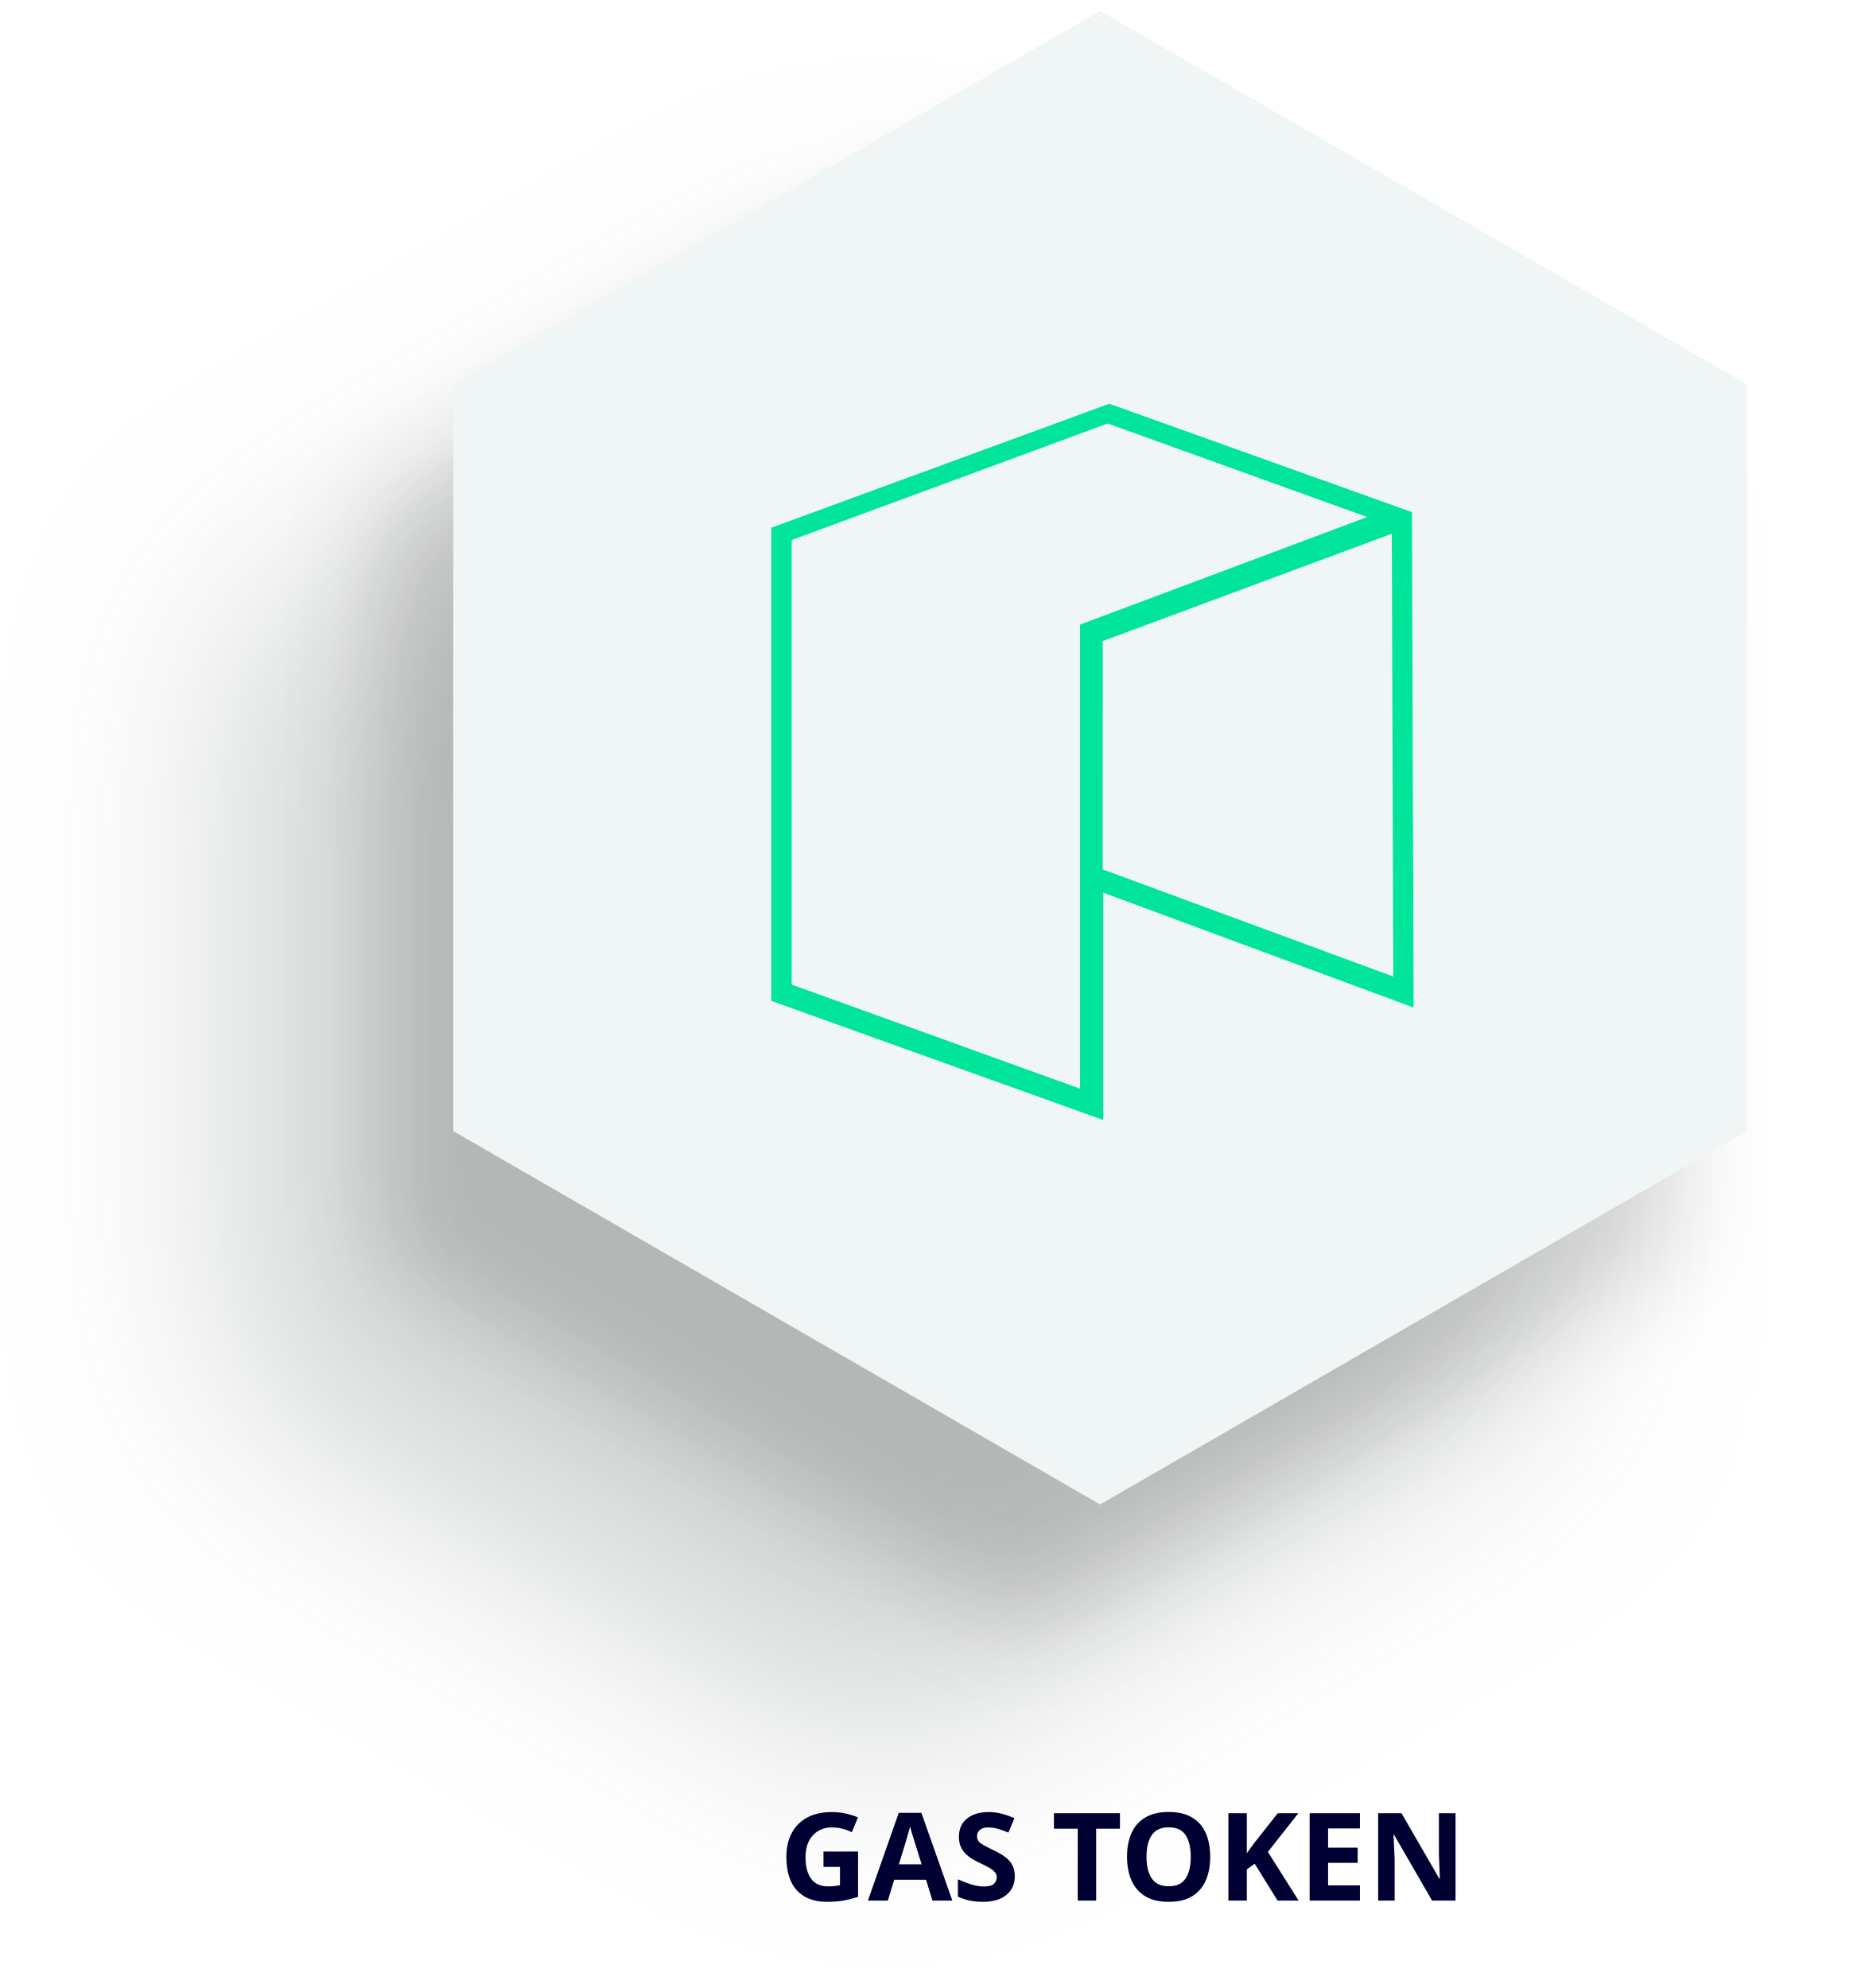
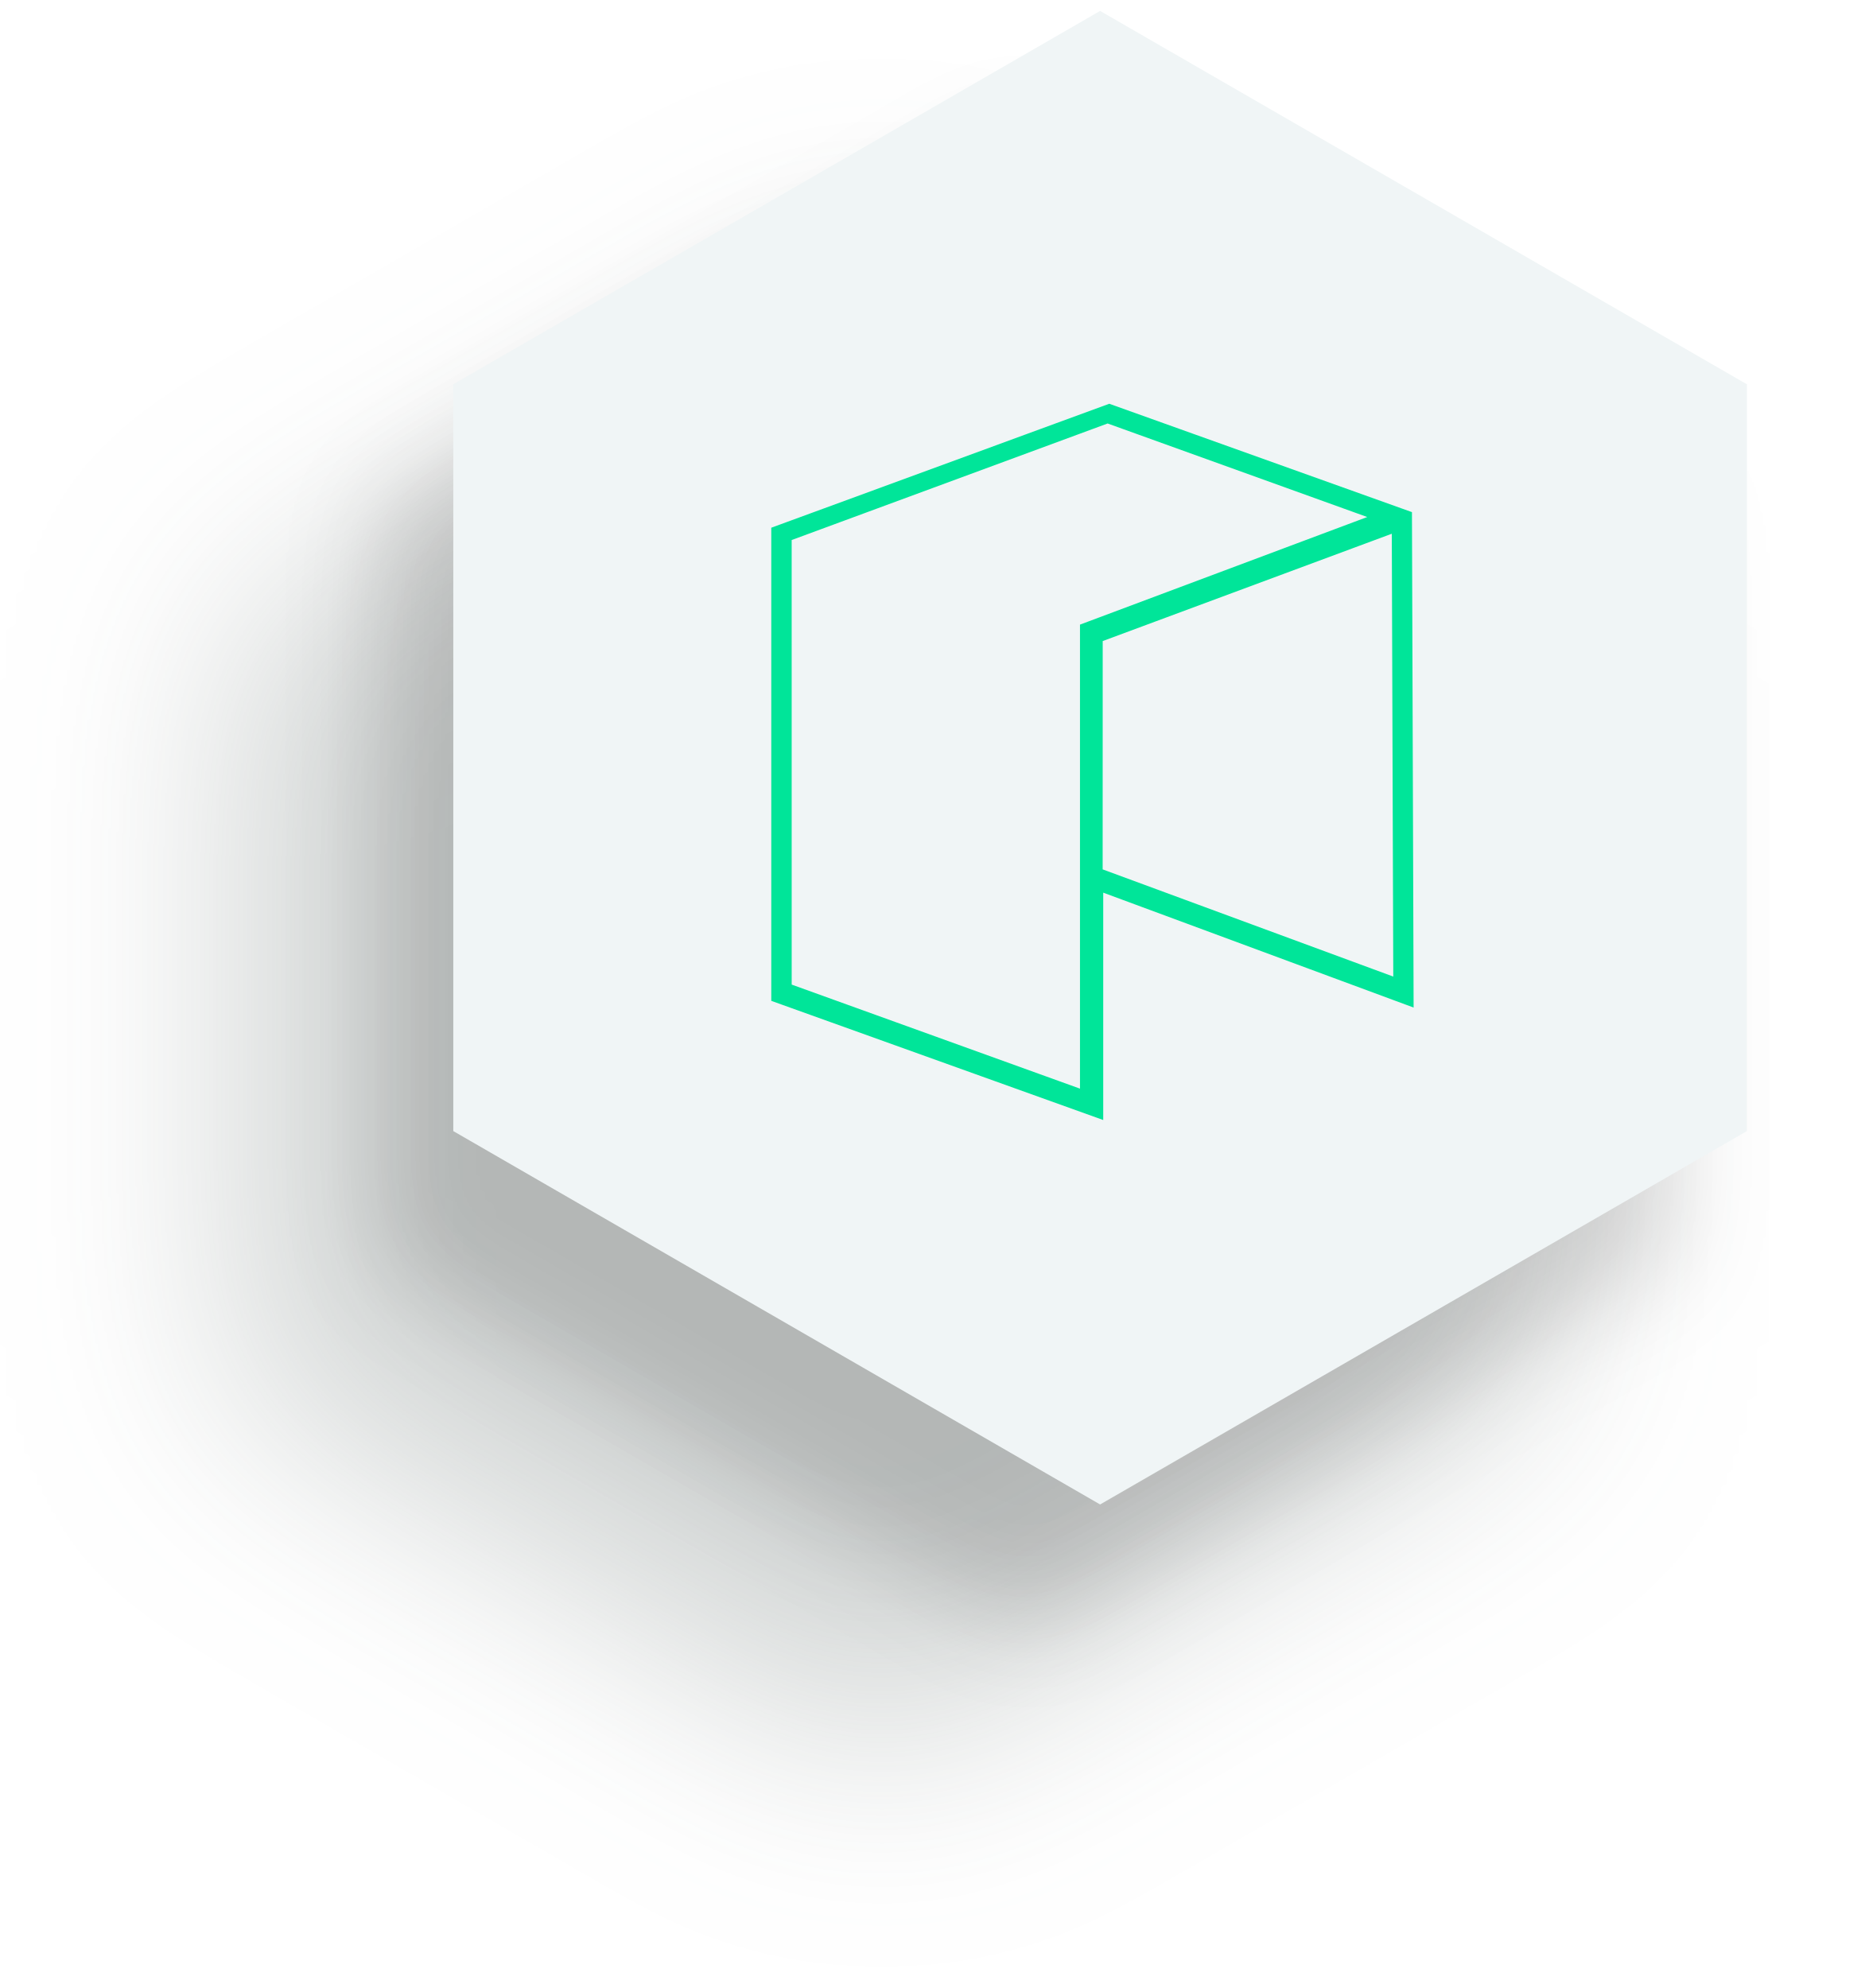
<svg xmlns="http://www.w3.org/2000/svg" xmlns:xlink="http://www.w3.org/1999/xlink" width="256px" height="273px" viewBox="0 0 256 273" version="1.1">
  <defs>
    <polygon id="path-1" points="102.55 0 191.361 51.275 191.361 153.825 102.55 205.1 13.739 153.825 13.739 51.275" />
    <filter x="-38.4%" y="-15.8%" width="149.0%" height="163.4%" filterUnits="objectBoundingBox" id="filter-2">
      <feOffset dx="-30" dy="35" in="SourceAlpha" result="shadowOffsetOuter1" />
      <feGaussianBlur stdDeviation="15" in="shadowOffsetOuter1" result="shadowBlurOuter1" />
      <feColorMatrix values="0 0 0 0 0.316   0 0 0 0 0.367   0 0 0 0 0.353  0 0 0 0.257 0" type="matrix" in="shadowBlurOuter1" result="shadowMatrixOuter1" />
      <feOffset dx="-10" dy="17" in="SourceAlpha" result="shadowOffsetOuter2" />
      <feGaussianBlur stdDeviation="6.5" in="shadowOffsetOuter2" result="shadowBlurOuter2" />
      <feColorMatrix values="0 0 0 0 0   0 0 0 0 0   0 0 0 0 0  0 0 0 0.145 0" type="matrix" in="shadowBlurOuter2" result="shadowMatrixOuter2" />
      <feMerge>
        <feMergeNode in="shadowMatrixOuter1" />
        <feMergeNode in="shadowMatrixOuter2" />
      </feMerge>
    </filter>
  </defs>
  <g id="Page-1" stroke="none" stroke-width="1" fill="none" fill-rule="evenodd">
    <g id="HOMEPAGE-Desktop" transform="translate(-1281, -5389)">
      <g id="Duel-tokens-panel" transform="translate(235.5, 5120.8)">
        <g id="Tokens-image" transform="translate(600.5, 236)">
          <g id="Group-39" transform="translate(493.5, 33.7)">
            <g id="Polygon-Copy-14">
              <use fill="black" fill-opacity="1" filter="url(#filter-2)" xlink:href="#path-1" />
              <use fill="#F0F5F6" fill-rule="evenodd" xlink:href="#path-1" />
            </g>
            <g id="Group-36" transform="translate(36.7, 53.2)">
              <g id="GAS_512_512" transform="translate(20, 0)" fill="#00E599" fill-rule="nonzero" stroke="#F0F5F6" stroke-width="1.4">
                <path d="M46.979,100.1 L0,83.232 L0,17.281 L47.102,0 L89.367,15.134 L89.6,84.668 L46.979,68.889 L46.979,100.1 Z M4.203,80.016 L42.387,93.8 L42.387,30.59 L80.5,16.312 L46.885,4.2 L4.2,19.947 L4.203,80.016 Z M46.9,64.199 L85.4,78.4 L85.204,19.6 L46.908,33.82 L46.9,64.199 Z" id="Shape" />
              </g>
-               <text id="GAS-TOKEN" font-family="WorkSans-Bold, Work Sans" font-size="16.8" font-weight="bold" line-spacing="23.1" fill="#000033">
-                 <tspan x="21.806" y="206.3">GAS TOKEN</tspan>
-               </text>
            </g>
          </g>
        </g>
      </g>
    </g>
  </g>
</svg>
